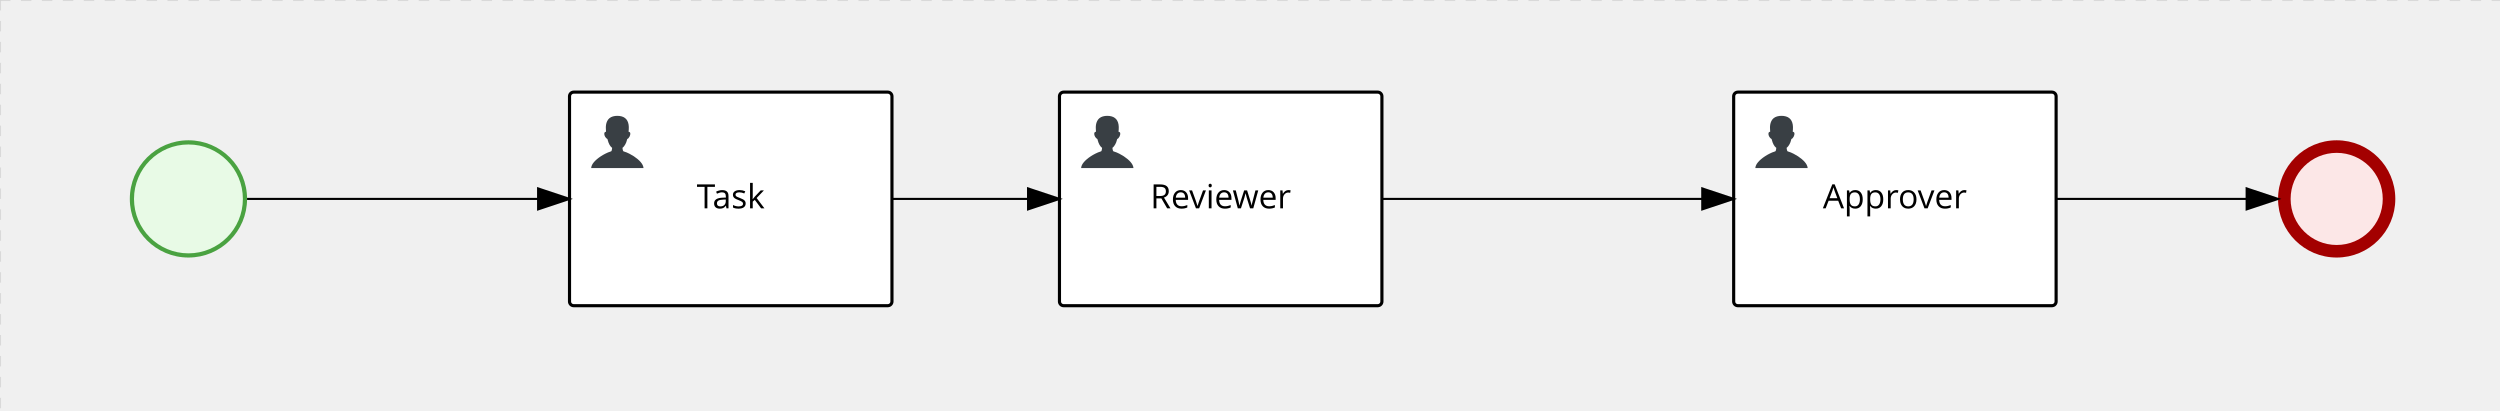
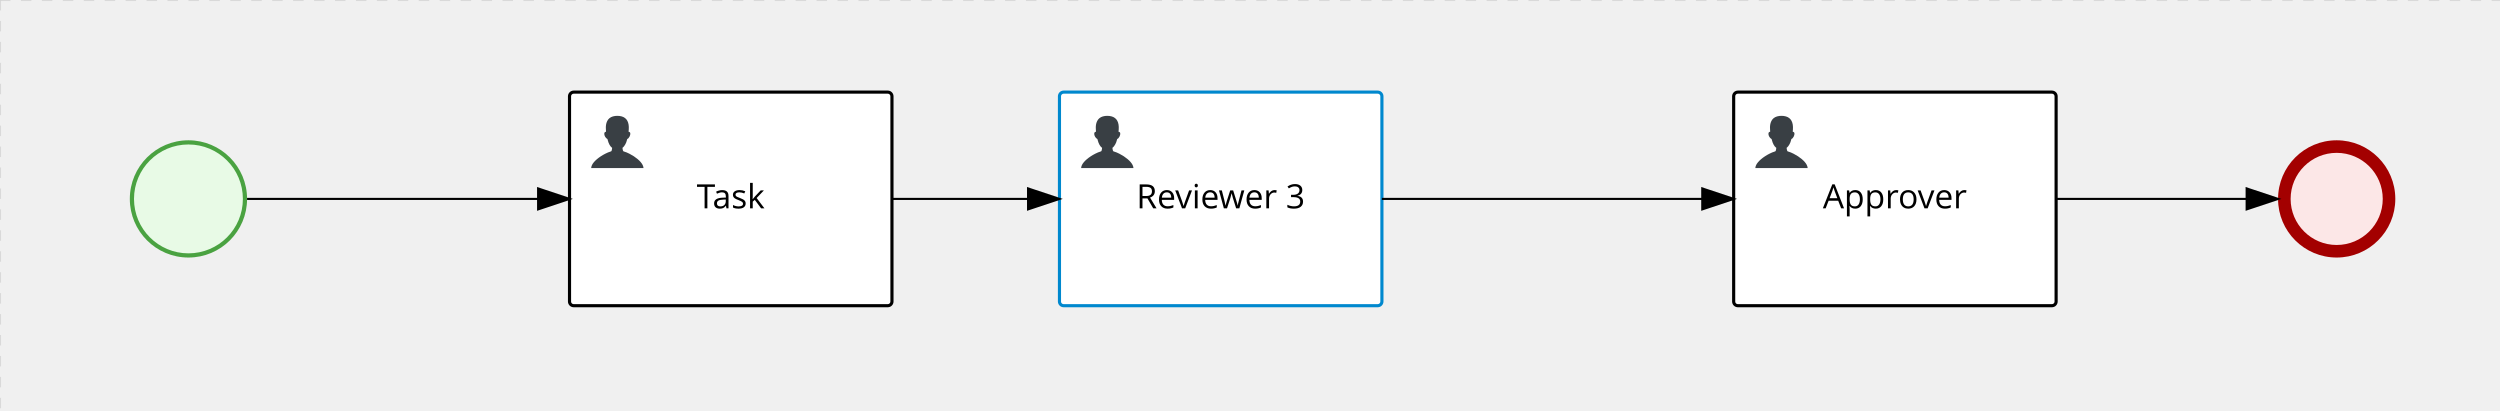
<svg xmlns="http://www.w3.org/2000/svg" version="1.1" width="1194" height="196" viewBox="0 0 1194 196">
  <defs />
  <g transform="matrix(1,0,0,1,0,0)">
    <g>
      <g>
        <g>
          <path fill="none" stroke="#d3d3d3" paint-order="fill stroke markers" d=" M 0 0 L 1200 0" stroke-miterlimit="10" stroke-opacity="0.8" stroke-dasharray="5" />
        </g>
        <g>
          <path fill="none" stroke="#d3d3d3" paint-order="fill stroke markers" d=" M 0 0 L 0 800" stroke-miterlimit="10" stroke-opacity="0.8" stroke-dasharray="5" />
        </g>
      </g>
      <g id="_F685B0C5-60A7-4807-856C-74F1B4629EF8" bpmn2nodeid="_F685B0C5-60A7-4807-856C-74F1B4629EF8" transform="matrix(1,0,0,1,506,44)">
        <g>
          <path fill="none" stroke="none" />
        </g>
        <g transform="matrix(1,0,0,1,0,0)">
          <path fill="#ffffff" stroke="none" id="_F685B0C5-60A7-4807-856C-74F1B4629EF8?shapeType=BACKGROUND" paint-order="stroke fill markers" d=" M 2 0 L 152 0 L 152 0 A 2 2 0 0 1 154 2 L 154 100 L 154 100 A 2 2 0 0 1 152 102 L 2 102 L 2 102 A 2 2 0 0 1 0 100 L 0 2 L 0 2 A 2 2 0 0 1 2 0 Z" />
        </g>
        <g transform="matrix(1,0,0,1,0,0)">
-           <path fill="none" stroke="#000000" id="_F685B0C5-60A7-4807-856C-74F1B4629EF8?shapeType=BORDER&amp;renderType=STROKE" paint-order="fill stroke markers" d=" M 2 0 L 152 0 L 152 0 A 2 2 0 0 1 154 2 L 154 100 L 154 100 A 2 2 0 0 1 152 102 L 2 102 L 2 102 A 2 2 0 0 1 0 100 L 0 2 L 0 2 A 2 2 0 0 1 2 0 Z" stroke-miterlimit="10" stroke-width="1.5" stroke-dasharray="" />
+           <path fill="none" stroke="rgb(0,136,206)" id="_F685B0C5-60A7-4807-856C-74F1B4629EF8?shapeType=BORDER&amp;renderType=STROKE" paint-order="fill stroke markers" d=" M 2 0 L 152 0 L 152 0 A 2 2 0 0 1 154 2 L 154 100 L 154 100 A 2 2 0 0 1 152 102 L 2 102 L 2 102 A 2 2 0 0 1 0 100 L 0 2 L 0 2 A 2 2 0 0 1 2 0 Z" stroke-miterlimit="10" stroke-width="1.5" stroke-dasharray="" />
        </g>
        <g>
          <g transform="matrix(0.06,0,0,0.06,9.4,9.4)">
            <g transform="matrix(1,0,0,1,0,0)">
              <path fill="#393f44" stroke="none" id="_F685B0C5-60A7-4807-856C-74F1B4629EF8_task__GyKt__MjBj" paint-order="stroke fill markers" d=" M 0 0 M 16 445.21 C 16 440.869 18.784 431.129 22.001 424.217 C 35.768 394.64 77.283 359.28 129 333.084 C 144.516 325.224 157.347 319.964 167.807 317.174 C 171.932 316.074 175.729 314.414 176.525 313.363 C 178.894 310.234 180.914 302.908 181.727 294.5 L 182.5 286.5 L 178.507 283.455 C 166.303 274.146 154.284 251.678 148.04 226.5 C 145.611 216.707 145.056 215.462 142.984 215.158 C 141.703 214.97 138.083 212.243 134.939 209.099 C 123.233 197.393 116.891 177.376 121.44 166.49 C 123.002 162.751 128.155 159.01 131.75 159.004 C 134.448 159 134.471 158.603 132.914 138.788 C 130.927 113.496 134.279 92.265 143.132 74.076 C 152.232 55.38 167.569 42.882 189.049 36.66 C 210.203 30.532 237.797 30.532 258.951 36.66 C 300.042 48.563 318.958 83.806 314.955 141 C 314.32 150.075 313.624 157.788 313.409 158.14 C 313.194 158.493 314.575 159.073 316.479 159.43 C 328.929 161.766 330.986 177.018 321.496 196.621 C 316.903 206.109 309.357 214.508 304.817 215.185 C 303.023 215.453 302.293 217.146 299.943 226.5 C 296.659 239.567 294.474 245.305 287.948 257.995 C 282.491 268.606 273.035 281.109 268.108 284.229 L 264.871 286.278 L 265.518 292.889 C 266.345 301.33 268.639 309.871 270.877 312.837 C 272.067 314.415 275.002 315.79 280.063 317.139 C 291.069 320.075 303.617 325.274 321 334.102 C 369.815 358.891 410.848 393.758 425.032 422.5 C 429.07 430.682 432 440.232 432 445.21 L 432 448 L 224 448 L 16 448 L 16 445.21 Z" />
            </g>
          </g>
        </g>
        <g transform="matrix(1,0,0,1,4.04,13.68)">
          <g transform="matrix(0.04,0,0,0.04,63.36,69.12)">
            <g transform="matrix(1,0,0,1,0,0)">
              <path fill="none" stroke="none" />
            </g>
            <g transform="matrix(1,0,0,1,0,0)">
              <path fill="none" stroke="none" />
            </g>
          </g>
        </g>
-         <g transform="matrix(1,0,0,1,43.3875,43.5)">
-           <text fill="#000000" stroke="none" font-family="Open Sans" font-size="12pt" font-style="normal" font-weight="normal" text-decoration="normal" x="33.612" y="12" text-anchor="middle" dominant-baseline="alphabetic">Reviewer</text>
+         <g transform="matrix(1,0,0,1,36.7375,43.5)">
+           <text fill="#000000" stroke="none" font-family="Open Sans" font-size="12pt" font-style="normal" font-weight="normal" text-decoration="normal" x="40.263" y="12" text-anchor="middle" dominant-baseline="alphabetic">Reviewer 3</text>
        </g>
      </g>
      <g id="_66BC75C4-6B85-4A32-9FAB-778E9DD32EF2" bpmn2nodeid="_66BC75C4-6B85-4A32-9FAB-778E9DD32EF2" transform="matrix(1,0,0,1,1088,67)">
        <g>
          <path fill="none" stroke="none" />
        </g>
        <g transform="matrix(0.125,0,0,0.125,0,0)">
          <g transform="matrix(1,0,0,1,0,0)">
            <path fill="#fce7e7" stroke="none" id="_66BC75C4-6B85-4A32-9FAB-778E9DD32EF2?shapeType=BACKGROUND" paint-order="stroke fill markers" d=" M 0 0 M 444 224 C 444 263.9 434.2 300.8 414.4 334.5 C 394.7 368.2 368 394.9 334.4 414.5 C 300.8 434.1 263.9 444 224 444 C 184.1 444 147.2 434.2 113.5 414.4 C 79.8 394.7 53.1 368 33.5 334.4 C 13.9 300.8 4 263.9 4 224 C 4 184.1 13.8 147.2 33.6 113.5 C 53.4 79.8 80.1 53.1 113.6 33.5 C 147.1 13.9 184.1 4 224 4 C 263.9 4 300.8 13.8 334.5 33.6 C 368.2 53.4 394.9 80.1 414.5 113.6 C 434.1 147.1 444 184.1 444 224 Z" />
          </g>
          <g>
            <g transform="matrix(1,0,0,1,0,0)">
              <g transform="matrix(1,0,0,1,0,0)">
                <path fill="#a30000" stroke="none" id="_66BC75C4-6B85-4A32-9FAB-778E9DD32EF2?shapeType=BORDER&amp;renderType=FILL" paint-order="stroke fill markers" d=" M 0 0 M 224 0 C 100.3 0 0 100.3 0 224 C 0 347.7 100.3 448 224 448 C 347.7 448 448 347.7 448 224 C 448 100.3 347.7 0 224 0 Z M 0 0 M 224 400 C 126.8 400 48 321.2 48 224 C 48 126.8 126.8 48 224 48 C 321.2 48 400 126.8 400 224 C 400 321.2 321.2 400 224 400 Z" />
              </g>
            </g>
          </g>
        </g>
        <g transform="matrix(1,0,0,1,28,61)" />
      </g>
      <g id="_352CD1A2-4C30-484D-B886-C007CA2D7904" bpmn2nodeid="_352CD1A2-4C30-484D-B886-C007CA2D7904" transform="matrix(1,0,0,1,62,67)">
        <g>
          <path fill="none" stroke="none" />
        </g>
        <g transform="matrix(0.125,0,0,0.125,0,0)">
          <g transform="matrix(1,0,0,1,0,0)">
            <path fill="#e8fae6" stroke="none" id="_352CD1A2-4C30-484D-B886-C007CA2D7904?shapeType=BACKGROUND" paint-order="stroke fill markers" d=" M 0 0 M 444 224 C 444 263.9 434.2 300.8 414.4 334.5 C 394.7 368.2 368 394.9 334.4 414.5 C 300.8 434.1 263.9 444 224 444 C 184.1 444 147.2 434.2 113.5 414.4 C 79.8 394.7 53.1 368 33.5 334.4 C 13.9 300.8 4 263.9 4 224 C 4 184.1 13.8 147.2 33.6 113.5 C 53.4 79.8 80.1 53.1 113.6 33.5 C 147.1 13.9 184.1 4 224 4 C 263.9 4 300.8 13.8 334.5 33.6 C 368.2 53.4 394.9 80.1 414.5 113.6 C 434.1 147.1 444 184.1 444 224 Z" />
          </g>
          <g>
            <g transform="matrix(1,0,0,1,0,0)">
              <g transform="matrix(1,0,0,1,0,0)">
-                 <path fill="rgb(74,162,65)" stroke="none" id="_352CD1A2-4C30-484D-B886-C007CA2D7904?shapeType=BORDER&amp;renderType=FILL" paint-order="stroke fill markers" d=" M 0 0 M 224 0 C 100.3 0 0 100.3 0 224 C 0 347.7 100.3 448 224 448 C 347.7 448 448 347.7 448 224 C 448 100.3 347.7 0 224 0 Z M 0 0 M 224 432 C 109.1 432 16 338.9 16 224 C 16 109.1 109.1 16 224 16 C 338.9 16 432 109.1 432 224 C 432 338.9 338.9 432 224 432 Z" />
+                 <path fill="#4aa241" stroke="none" id="_352CD1A2-4C30-484D-B886-C007CA2D7904?shapeType=BORDER&amp;renderType=FILL" paint-order="stroke fill markers" d=" M 0 0 M 224 0 C 100.3 0 0 100.3 0 224 C 0 347.7 100.3 448 224 448 C 347.7 448 448 347.7 448 224 C 448 100.3 347.7 0 224 0 Z M 0 0 M 224 432 C 109.1 432 16 338.9 16 224 C 16 109.1 109.1 16 224 16 C 338.9 16 432 109.1 432 224 C 432 338.9 338.9 432 224 432 Z" />
              </g>
            </g>
          </g>
        </g>
        <g transform="matrix(1,0,0,1,28,61)" />
      </g>
      <g id="_184F20C8-EE17-4360-95A9-C34F6B9E4EF2" bpmn2nodeid="_184F20C8-EE17-4360-95A9-C34F6B9E4EF2" transform="matrix(1,0,0,1,828,44)">
        <g>
          <path fill="none" stroke="none" />
        </g>
        <g transform="matrix(1,0,0,1,0,0)">
          <path fill="#ffffff" stroke="none" id="_184F20C8-EE17-4360-95A9-C34F6B9E4EF2?shapeType=BACKGROUND" paint-order="stroke fill markers" d=" M 2 0 L 152 0 L 152 0 A 2 2 0 0 1 154 2 L 154 100 L 154 100 A 2 2 0 0 1 152 102 L 2 102 L 2 102 A 2 2 0 0 1 0 100 L 0 2 L 0 2 A 2 2 0 0 1 2 0 Z" />
        </g>
        <g transform="matrix(1,0,0,1,0,0)">
          <path fill="none" stroke="#000000" id="_184F20C8-EE17-4360-95A9-C34F6B9E4EF2?shapeType=BORDER&amp;renderType=STROKE" paint-order="fill stroke markers" d=" M 2 0 L 152 0 L 152 0 A 2 2 0 0 1 154 2 L 154 100 L 154 100 A 2 2 0 0 1 152 102 L 2 102 L 2 102 A 2 2 0 0 1 0 100 L 0 2 L 0 2 A 2 2 0 0 1 2 0 Z" stroke-miterlimit="10" stroke-width="1.5" stroke-dasharray="" />
        </g>
        <g>
          <g transform="matrix(0.06,0,0,0.06,9.4,9.4)">
            <g transform="matrix(1,0,0,1,0,0)">
              <path fill="#393f44" stroke="none" id="_184F20C8-EE17-4360-95A9-C34F6B9E4EF2_task__GyKt__MjBj" paint-order="stroke fill markers" d=" M 0 0 M 16 445.21 C 16 440.869 18.784 431.129 22.001 424.217 C 35.768 394.64 77.283 359.28 129 333.084 C 144.516 325.224 157.347 319.964 167.807 317.174 C 171.932 316.074 175.729 314.414 176.525 313.363 C 178.894 310.234 180.914 302.908 181.727 294.5 L 182.5 286.5 L 178.507 283.455 C 166.303 274.146 154.284 251.678 148.04 226.5 C 145.611 216.707 145.056 215.462 142.984 215.158 C 141.703 214.97 138.083 212.243 134.939 209.099 C 123.233 197.393 116.891 177.376 121.44 166.49 C 123.002 162.751 128.155 159.01 131.75 159.004 C 134.448 159 134.471 158.603 132.914 138.788 C 130.927 113.496 134.279 92.265 143.132 74.076 C 152.232 55.38 167.569 42.882 189.049 36.66 C 210.203 30.532 237.797 30.532 258.951 36.66 C 300.042 48.563 318.958 83.806 314.955 141 C 314.32 150.075 313.624 157.788 313.409 158.14 C 313.194 158.493 314.575 159.073 316.479 159.43 C 328.929 161.766 330.986 177.018 321.496 196.621 C 316.903 206.109 309.357 214.508 304.817 215.185 C 303.023 215.453 302.293 217.146 299.943 226.5 C 296.659 239.567 294.474 245.305 287.948 257.995 C 282.491 268.606 273.035 281.109 268.108 284.229 L 264.871 286.278 L 265.518 292.889 C 266.345 301.33 268.639 309.871 270.877 312.837 C 272.067 314.415 275.002 315.79 280.063 317.139 C 291.069 320.075 303.617 325.274 321 334.102 C 369.815 358.891 410.848 393.758 425.032 422.5 C 429.07 430.682 432 440.232 432 445.21 L 432 448 L 224 448 L 16 448 L 16 445.21 Z" />
            </g>
          </g>
        </g>
        <g transform="matrix(1,0,0,1,4.04,13.68)">
          <g transform="matrix(0.04,0,0,0.04,63.36,69.12)">
            <g transform="matrix(1,0,0,1,0,0)">
              <path fill="none" stroke="none" />
            </g>
            <g transform="matrix(1,0,0,1,0,0)">
              <path fill="none" stroke="none" />
            </g>
          </g>
        </g>
        <g transform="matrix(1,0,0,1,42.6,43.5)">
          <text fill="#000000" stroke="none" font-family="Open Sans" font-size="12pt" font-style="normal" font-weight="normal" text-decoration="normal" x="34.4" y="12" text-anchor="middle" dominant-baseline="alphabetic">Approver</text>
        </g>
      </g>
      <g id="_5BC7CFF6-8D3E-4FE2-A9D3-DB84D42F3527" bpmn2nodeid="_5BC7CFF6-8D3E-4FE2-A9D3-DB84D42F3527" transform="matrix(1,0,0,1,272,44)">
        <g>
          <path fill="none" stroke="none" />
        </g>
        <g transform="matrix(1,0,0,1,0,0)">
          <path fill="#ffffff" stroke="none" id="_5BC7CFF6-8D3E-4FE2-A9D3-DB84D42F3527?shapeType=BACKGROUND" paint-order="stroke fill markers" d=" M 2 0 L 152 0 L 152 0 A 2 2 0 0 1 154 2 L 154 100 L 154 100 A 2 2 0 0 1 152 102 L 2 102 L 2 102 A 2 2 0 0 1 0 100 L 0 2 L 0 2 A 2 2 0 0 1 2 0 Z" />
        </g>
        <g transform="matrix(1,0,0,1,0,0)">
          <path fill="none" stroke="rgb(0,0,0)" id="_5BC7CFF6-8D3E-4FE2-A9D3-DB84D42F3527?shapeType=BORDER&amp;renderType=STROKE" paint-order="fill stroke markers" d=" M 2 0 L 152 0 L 152 0 A 2 2 0 0 1 154 2 L 154 100 L 154 100 A 2 2 0 0 1 152 102 L 2 102 L 2 102 A 2 2 0 0 1 0 100 L 0 2 L 0 2 A 2 2 0 0 1 2 0 Z" stroke-miterlimit="10" stroke-width="1.5" stroke-dasharray="" />
        </g>
        <g>
          <g transform="matrix(0.06,0,0,0.06,9.4,9.4)">
            <g transform="matrix(1,0,0,1,0,0)">
              <path fill="#393f44" stroke="none" id="_5BC7CFF6-8D3E-4FE2-A9D3-DB84D42F3527_task__GyKt__MjBj" paint-order="stroke fill markers" d=" M 0 0 M 16 445.21 C 16 440.869 18.784 431.129 22.001 424.217 C 35.768 394.64 77.283 359.28 129 333.084 C 144.516 325.224 157.347 319.964 167.807 317.174 C 171.932 316.074 175.729 314.414 176.525 313.363 C 178.894 310.234 180.914 302.908 181.727 294.5 L 182.5 286.5 L 178.507 283.455 C 166.303 274.146 154.284 251.678 148.04 226.5 C 145.611 216.707 145.056 215.462 142.984 215.158 C 141.703 214.97 138.083 212.243 134.939 209.099 C 123.233 197.393 116.891 177.376 121.44 166.49 C 123.002 162.751 128.155 159.01 131.75 159.004 C 134.448 159 134.471 158.603 132.914 138.788 C 130.927 113.496 134.279 92.265 143.132 74.076 C 152.232 55.38 167.569 42.882 189.049 36.66 C 210.203 30.532 237.797 30.532 258.951 36.66 C 300.042 48.563 318.958 83.806 314.955 141 C 314.32 150.075 313.624 157.788 313.409 158.14 C 313.194 158.493 314.575 159.073 316.479 159.43 C 328.929 161.766 330.986 177.018 321.496 196.621 C 316.903 206.109 309.357 214.508 304.817 215.185 C 303.023 215.453 302.293 217.146 299.943 226.5 C 296.659 239.567 294.474 245.305 287.948 257.995 C 282.491 268.606 273.035 281.109 268.108 284.229 L 264.871 286.278 L 265.518 292.889 C 266.345 301.33 268.639 309.871 270.877 312.837 C 272.067 314.415 275.002 315.79 280.063 317.139 C 291.069 320.075 303.617 325.274 321 334.102 C 369.815 358.891 410.848 393.758 425.032 422.5 C 429.07 430.682 432 440.232 432 445.21 L 432 448 L 224 448 L 16 448 L 16 445.21 Z" />
            </g>
          </g>
        </g>
        <g transform="matrix(1,0,0,1,4.04,13.68)">
          <g transform="matrix(0.04,0,0,0.04,63.36,69.12)">
            <g transform="matrix(1,0,0,1,0,0)">
              <path fill="none" stroke="none" />
            </g>
            <g transform="matrix(1,0,0,1,0,0)">
              <path fill="none" stroke="none" />
            </g>
          </g>
        </g>
        <g transform="matrix(1,0,0,1,60.75,43.5)">
          <text fill="#000000" stroke="none" font-family="Open Sans" font-size="12pt" font-style="normal" font-weight="normal" text-decoration="normal" x="16.25" y="12" text-anchor="middle" dominant-baseline="alphabetic">Task</text>
        </g>
      </g>
+       <g id="_81A8E3C1-C033-443D-9FBA-1AAE5BE46925" bpmn2nodeid="_81A8E3C1-C033-443D-9FBA-1AAE5BE46925">
+         <g>
+           <path fill="none" stroke="#000000" paint-order="fill stroke markers" d=" M 118 95 L 257 95" stroke-miterlimit="10" stroke-dasharray="" />
+         </g>
+         <g transform="matrix(1,0,0,1,118,95)" />
+         <g transform="matrix(6.123233995736766e-17,1,-1,6.123233995736766e-17,272,90)">
+           <path fill="#000000" stroke="#000000" paint-order="fill stroke markers" d=" M 10 15 L 0 15 L 5 0 Z" stroke-miterlimit="10" stroke-dasharray="" />
+         </g>
+         <g transform="matrix(1,0,0,1,118,85)" />
+       </g>
      <g id="_14A0F960-CEBA-4B8B-99BB-BCFDA8B1322C" bpmn2nodeid="_14A0F960-CEBA-4B8B-99BB-BCFDA8B1322C">
        <g>
          <path fill="none" stroke="#000000" paint-order="fill stroke markers" d=" M 426 95 L 491 95" stroke-miterlimit="10" stroke-dasharray="" />
        </g>
        <g transform="matrix(1,0,0,1,426,95)" />
        <g transform="matrix(6.123233995736766e-17,1,-1,6.123233995736766e-17,506,90)">
          <path fill="#000000" stroke="#000000" paint-order="fill stroke markers" d=" M 10 15 L 0 15 L 5 0 Z" stroke-miterlimit="10" stroke-dasharray="" />
        </g>
        <g transform="matrix(1,0,0,1,426,85)" />
      </g>
      <g id="_6DBABE7F-C381-4262-89C0-7ABEF797E41D" bpmn2nodeid="_6DBABE7F-C381-4262-89C0-7ABEF797E41D">
        <g>
          <path fill="none" stroke="#000000" paint-order="fill stroke markers" d=" M 660 95 L 813 95" stroke-miterlimit="10" stroke-dasharray="" />
        </g>
        <g transform="matrix(1,0,0,1,660,95)" />
        <g transform="matrix(6.123233995736766e-17,1,-1,6.123233995736766e-17,828,90)">
          <path fill="#000000" stroke="#000000" paint-order="fill stroke markers" d=" M 10 15 L 0 15 L 5 0 Z" stroke-miterlimit="10" stroke-dasharray="" />
        </g>
        <g transform="matrix(1,0,0,1,660,85)" />
      </g>
      <g id="_5CCB6411-300B-4671-A293-531AF5108D9E" bpmn2nodeid="_5CCB6411-300B-4671-A293-531AF5108D9E">
        <g>
          <path fill="none" stroke="#000000" paint-order="fill stroke markers" d=" M 982 95 L 1073 95" stroke-miterlimit="10" stroke-dasharray="" />
        </g>
        <g transform="matrix(1,0,0,1,982,95)" />
        <g transform="matrix(6.123233995736766e-17,1,-1,6.123233995736766e-17,1088,90)">
          <path fill="#000000" stroke="#000000" paint-order="fill stroke markers" d=" M 10 15 L 0 15 L 5 0 Z" stroke-miterlimit="10" stroke-dasharray="" />
        </g>
        <g transform="matrix(1,0,0,1,982,85)" />
      </g>
-       <g transform="matrix(1,0,0,1,506,44)" />
      <g transform="matrix(1,0,0,1,1088,67)" />
      <g transform="matrix(1,0,0,1,62,67)" />
      <g transform="matrix(1,0,0,1,828,44)" />
      <g transform="matrix(1,0,0,1,272,44)" />
-       <g id="_81A8E3C1-C033-443D-9FBA-1AAE5BE46925" bpmn2nodeid="_81A8E3C1-C033-443D-9FBA-1AAE5BE46925">
-         <g>
-           <path fill="none" stroke="rgb(0,0,0)" paint-order="fill stroke markers" d=" M 118 95 L 257 95" stroke-miterlimit="10" stroke-dasharray="" />
-         </g>
-         <g transform="matrix(1,0,0,1,118,95)" />
-         <g transform="matrix(6.123233995736766e-17,1,-1,6.123233995736766e-17,272,90)">
-           <path fill="rgb(0,0,0)" stroke="rgb(0,0,0)" paint-order="fill stroke markers" d=" M 10 15 L 0 15 L 5 0 Z" stroke-miterlimit="10" stroke-dasharray="" />
-         </g>
-         <g transform="matrix(1,0,0,1,118,85)" />
-       </g>
+       <g transform="matrix(1,0,0,1,506,44)" />
    </g>
  </g>
</svg>
